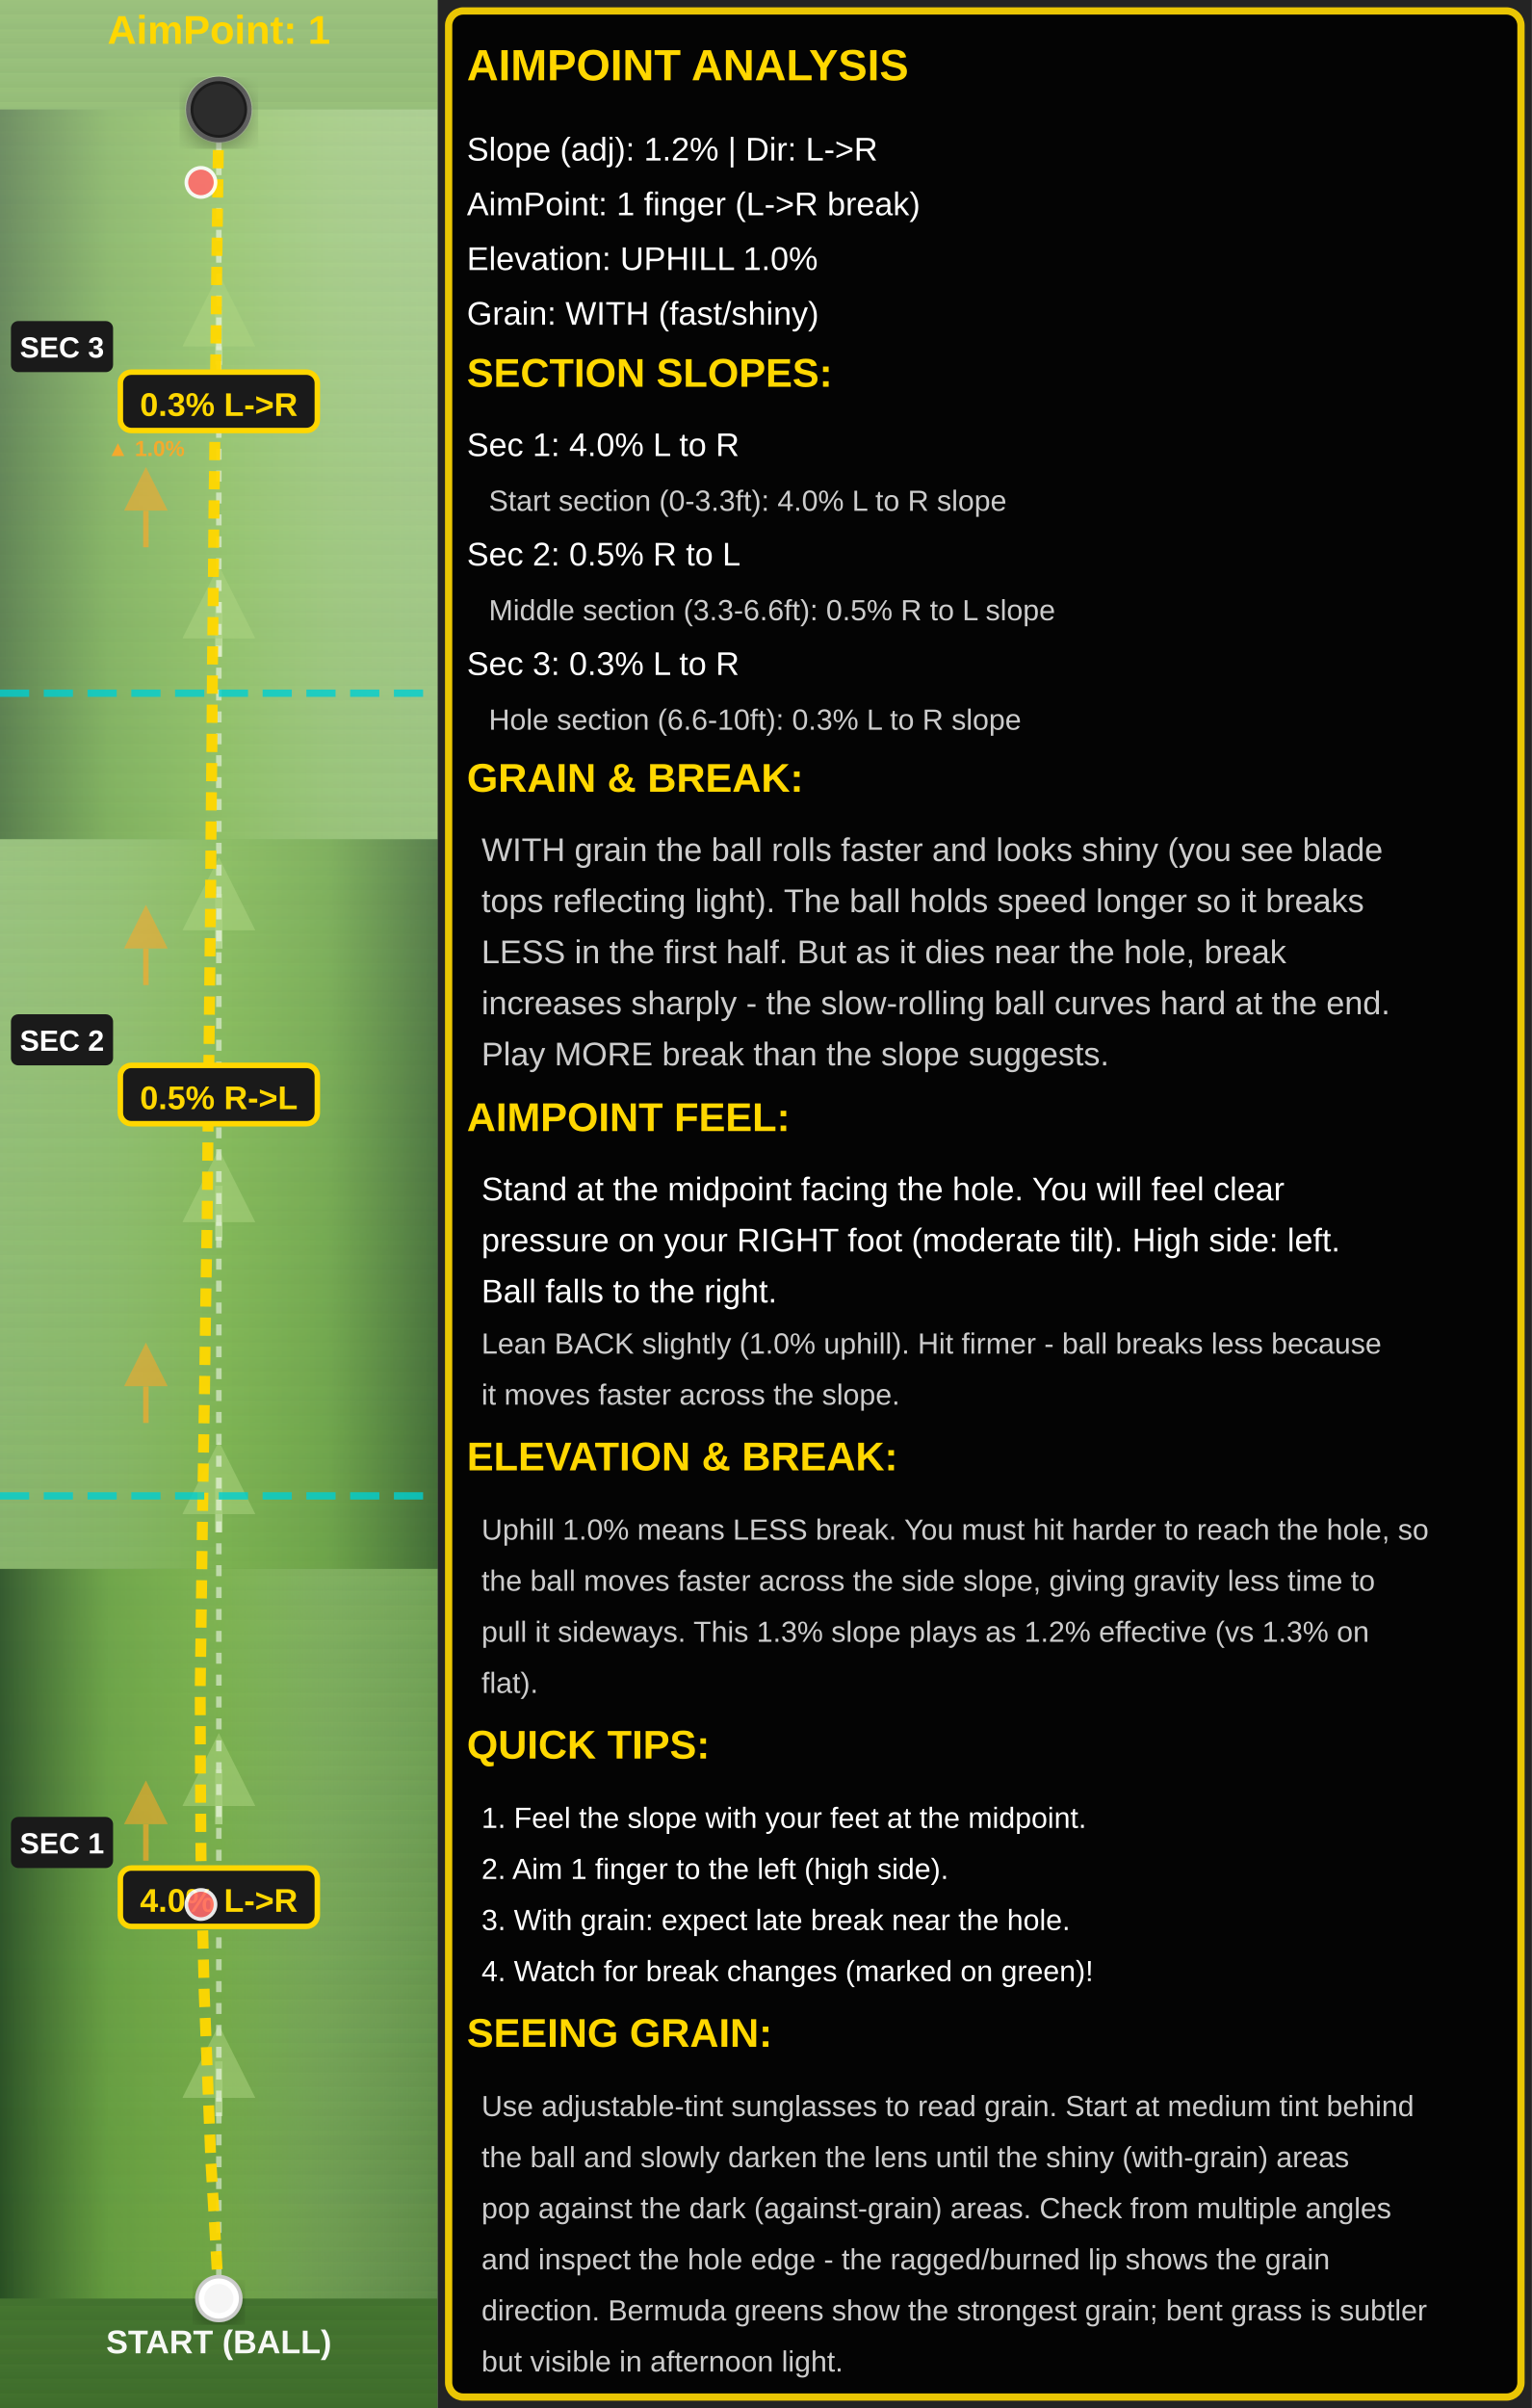
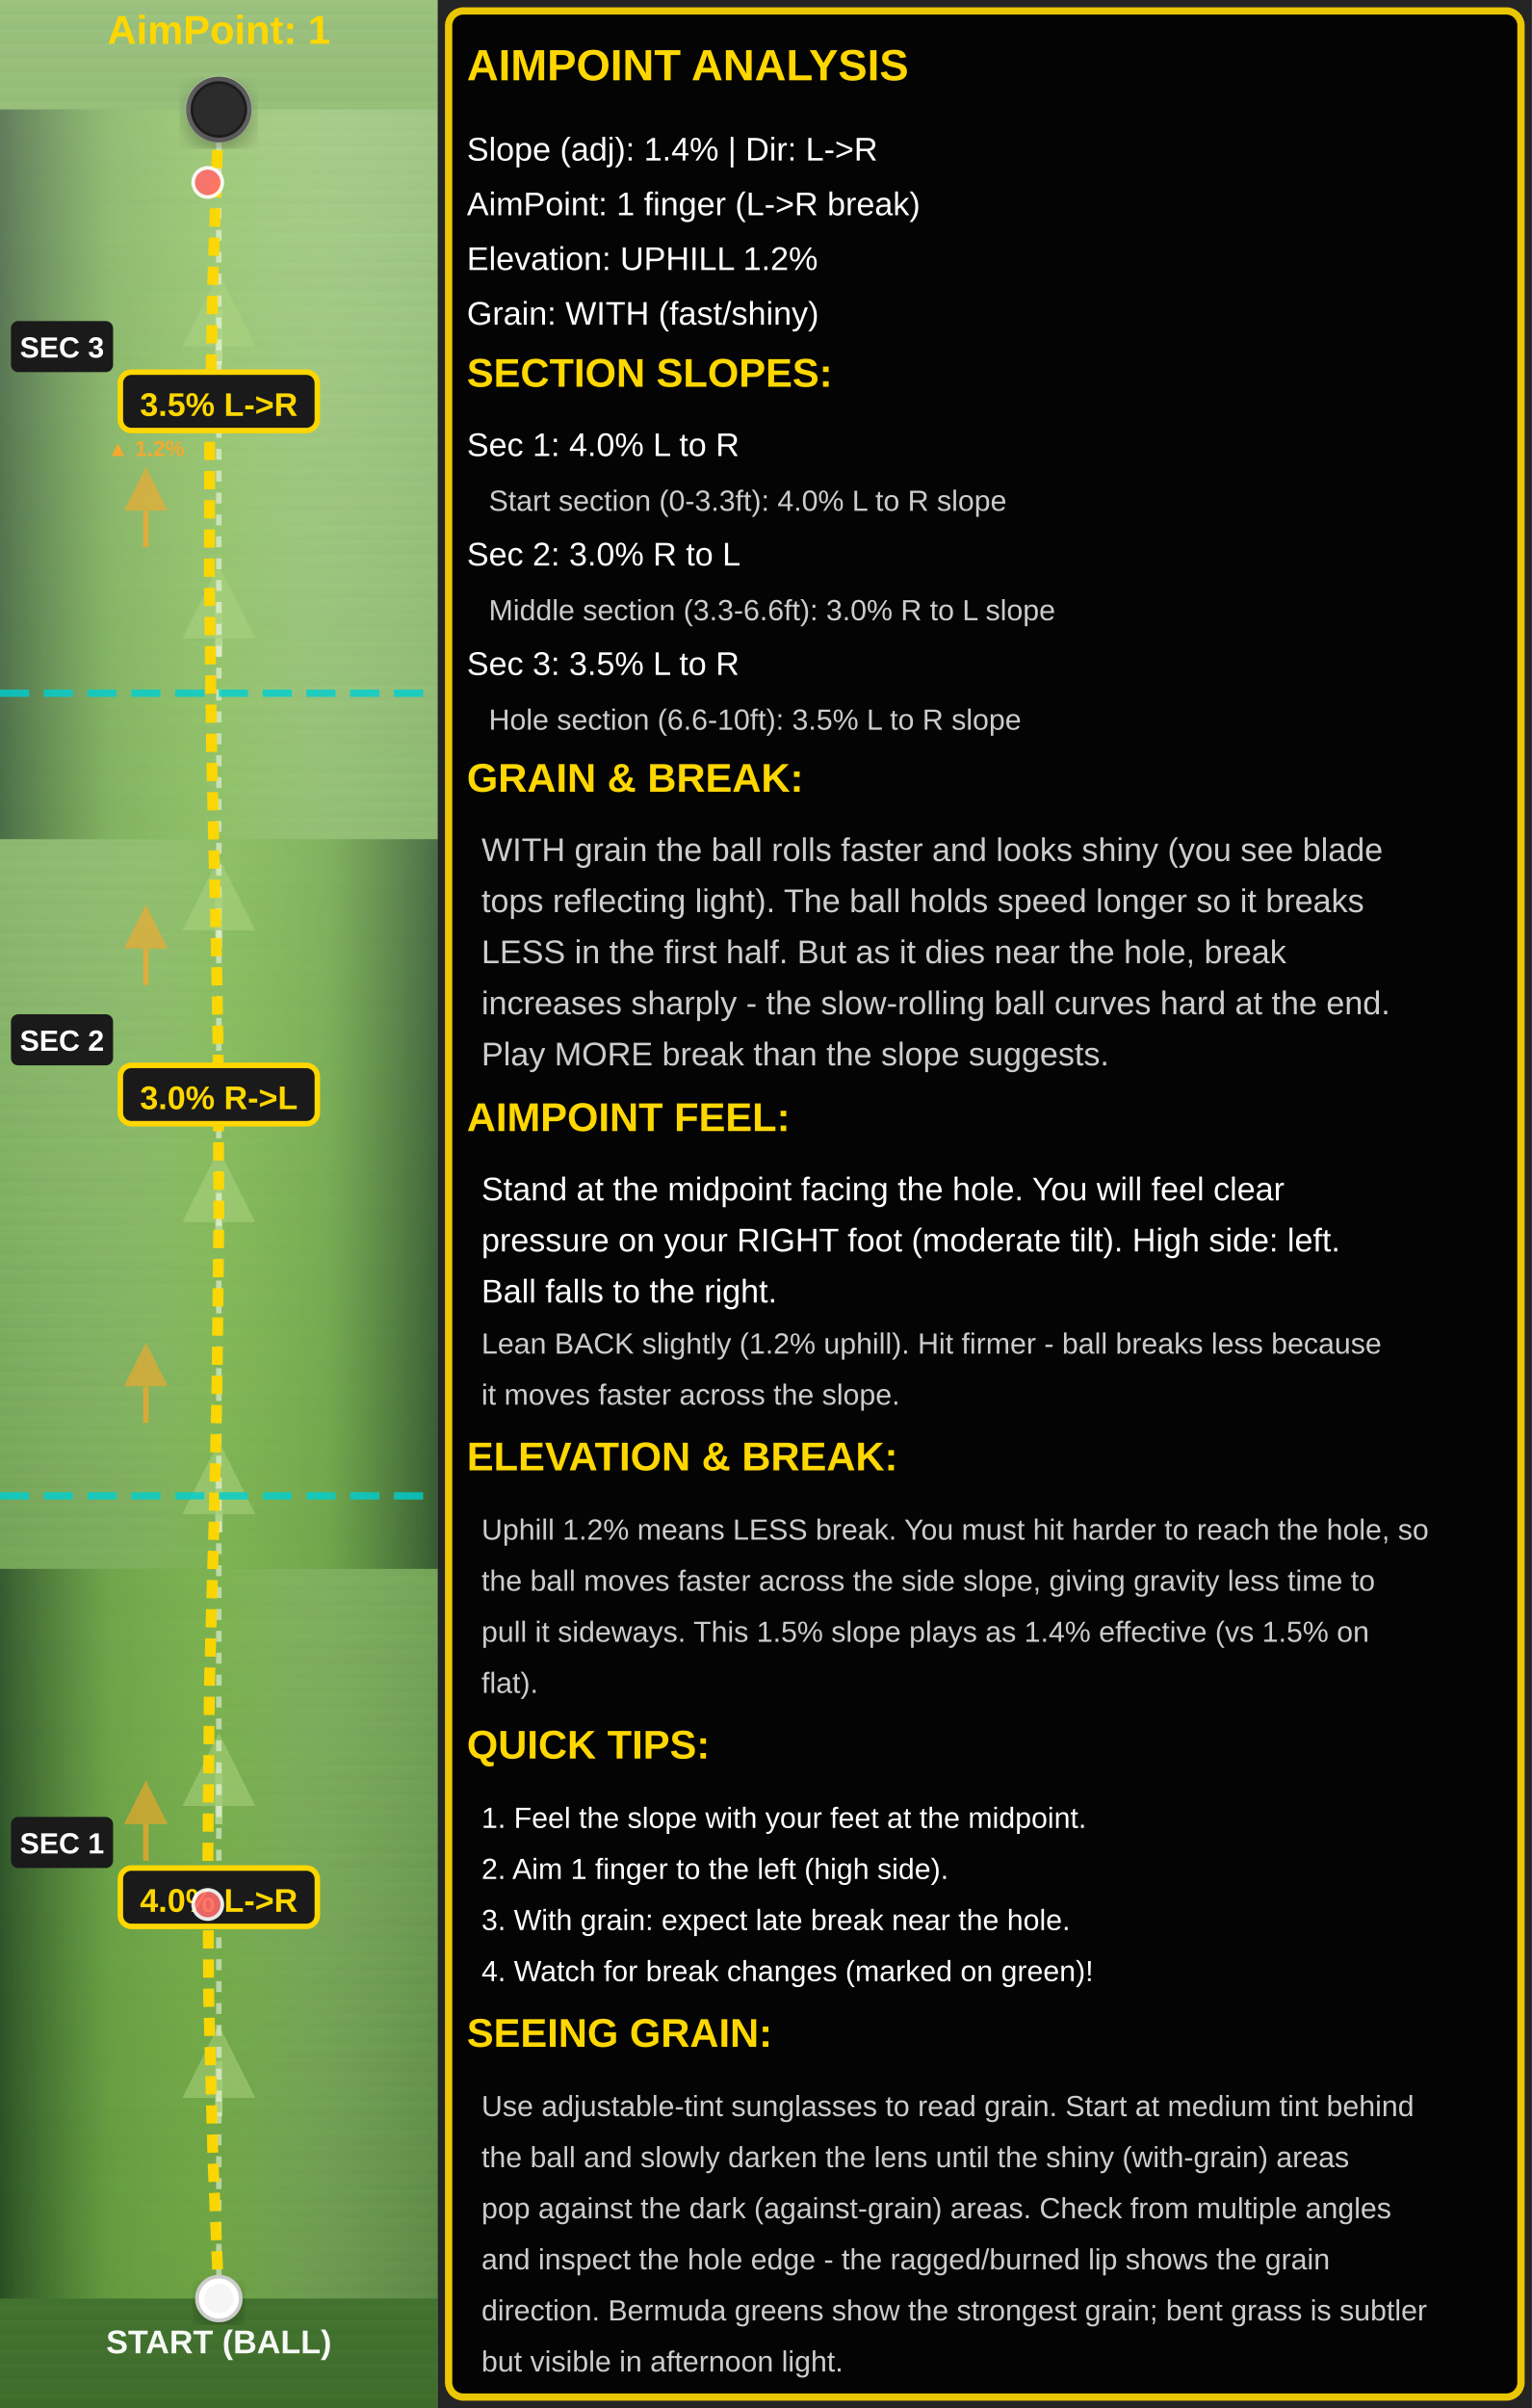
<svg xmlns="http://www.w3.org/2000/svg" width="420" height="660">
  <defs>
    <linearGradient id="baseGreen" x1="0%" y1="0%" x2="0%" y2="100%">
      <stop offset="0%" style="stop-color:#689F38;stop-opacity:1" />
      <stop offset="50%" style="stop-color:#558B2F;stop-opacity:1" />
      <stop offset="100%" style="stop-color:#4A7C27;stop-opacity:1" />
    </linearGradient>
    <linearGradient id="grainGradient" x1="0%" y1="0%" x2="0%" y2="100%">
      <stop offset="0%" style="stop-color:#E8F5E9;stop-opacity:0.6" />
      <stop offset="30%" style="stop-color:#C8E6C9;stop-opacity:0.5" />
      <stop offset="60%" style="stop-color:#A5D6A7;stop-opacity:0.35" />
      <stop offset="100%" style="stop-color:#81C784;stop-opacity:0.2" />
    </linearGradient>
    <linearGradient id="elevationGradient" x1="0%" y1="0%" x2="0%" y2="100%">
-       <stop offset="0%" style="stop-color:#AED581;stop-opacity:0.20" />
-       <stop offset="50%" style="stop-color:#689F38;stop-opacity:0.43" />
-       <stop offset="100%" style="stop-color:#1B3D14;stop-opacity:0.67" />
+       <stop offset="0%" style="stop-color:#AED581;stop-opacity:0.21" />
+       <stop offset="50%" style="stop-color:#689F38;stop-opacity:0.45" />
+       <stop offset="100%" style="stop-color:#1B3D14;stop-opacity:0.70" />
    </linearGradient>
    <linearGradient id="breakGradientSec1" x1="0%" y1="0%" x2="100%" y2="0%">
      <stop offset="0%" style="stop-color:#1B3D14;stop-opacity:1.0" />
      <stop offset="25%" style="stop-color:#689F38;stop-opacity:0.8" />
      <stop offset="50%" style="stop-color:#8BC34A;stop-opacity:0.6" />
      <stop offset="75%" style="stop-color:#AED581;stop-opacity:0.4" />
      <stop offset="100%" style="stop-color:#C5E1A5;stop-opacity:0.2" />
    </linearGradient>
    <linearGradient id="breakGradientSec2" x1="0%" y1="0%" x2="100%" y2="0%">
-       <stop offset="0%" style="stop-color:#C5E1A5;stop-opacity:0.41" />
-       <stop offset="25%" style="stop-color:#AED581;stop-opacity:0.472" />
-       <stop offset="50%" style="stop-color:#8BC34A;stop-opacity:0.565" />
-       <stop offset="75%" style="stop-color:#689F38;stop-opacity:0.642" />
-       <stop offset="100%" style="stop-color:#1B3D14;stop-opacity:0.72" />
+       <stop offset="0%" style="stop-color:#C5E1A5;stop-opacity:0.2" />
+       <stop offset="25%" style="stop-color:#AED581;stop-opacity:0.36" />
+       <stop offset="50%" style="stop-color:#8BC34A;stop-opacity:0.6" />
+       <stop offset="75%" style="stop-color:#689F38;stop-opacity:0.8" />
+       <stop offset="100%" style="stop-color:#1B3D14;stop-opacity:1.0" />
    </linearGradient>
    <linearGradient id="breakGradientSec3" x1="0%" y1="0%" x2="100%" y2="0%">
-       <stop offset="0%" style="stop-color:#1B3D14;stop-opacity:0.72" />
-       <stop offset="25%" style="stop-color:#689F38;stop-opacity:0.642" />
-       <stop offset="50%" style="stop-color:#8BC34A;stop-opacity:0.565" />
-       <stop offset="75%" style="stop-color:#AED581;stop-opacity:0.488" />
-       <stop offset="100%" style="stop-color:#C5E1A5;stop-opacity:0.41" />
+       <stop offset="0%" style="stop-color:#1B3D14;stop-opacity:1.0" />
+       <stop offset="25%" style="stop-color:#689F38;stop-opacity:0.8" />
+       <stop offset="50%" style="stop-color:#8BC34A;stop-opacity:0.6" />
+       <stop offset="75%" style="stop-color:#AED581;stop-opacity:0.4" />
+       <stop offset="100%" style="stop-color:#C5E1A5;stop-opacity:0.2" />
    </linearGradient>
    <linearGradient id="holeGrainGradient" x1="50%" y1="0%" x2="50%" y2="100%">
      <stop offset="0%" style="stop-color:#FFFFFF;stop-opacity:0.3" />
      <stop offset="50%" style="stop-color:#CCCCCC;stop-opacity:0.5" />
      <stop offset="100%" style="stop-color:#999999;stop-opacity:0.6" />
    </linearGradient>
    <filter id="shadow">
      <feDropShadow dx="0" dy="2" stdDeviation="3" flood-opacity="0.3" />
    </filter>
    <marker id="arrowhead-grain" markerWidth="10" markerHeight="10" refX="5" refY="5" orient="auto">
      <polygon points="0,0 10,5 0,10" fill="#AED581" opacity="0.7" />
    </marker>
    <marker id="arrowhead-elev-up" markerWidth="8" markerHeight="8" refX="4" refY="8" orient="0">
      <polygon points="4,0 8,8 0,8" fill="#FFA726" opacity="0.85" />
    </marker>
    <marker id="arrowhead-elev-down" markerWidth="8" markerHeight="8" refX="4" refY="0" orient="0">
      <polygon points="0,0 8,0 4,8" fill="#4FC3F7" opacity="0.85" />
    </marker>
    <pattern id="grassTexture" x="0" y="0" width="4" height="4" patternUnits="userSpaceOnUse">
      <rect width="4" height="4" fill="url(#baseGreen)" opacity="0.95" />
      <line x1="0" y1="2" x2="4" y2="2" stroke="#5A9B3F" stroke-width="0.5" opacity="0.3" />
    </pattern>
  </defs>
  <rect width="120" height="660" fill="url(#baseGreen)" />
  <rect width="120" height="660" fill="url(#grassTexture)" opacity="0.3" />
  <rect width="120" height="660" fill="url(#elevationGradient)" opacity="0.7" />
  <rect x="0" y="430.0" width="120" height="200.0" fill="url(#breakGradientSec1)" opacity="1.0" />
  <rect x="0" y="230.0" width="120" height="200.0" fill="url(#breakGradientSec2)" opacity="1.0" />
  <rect x="0" y="30" width="120" height="200.0" fill="url(#breakGradientSec3)" opacity="1.0" />
  <rect width="120" height="660" fill="url(#grainGradient)" opacity="0.6" />
  <line x1="60.0" y1="100" x2="60.0" y2="85" stroke="#C5E1A5" stroke-width="2" opacity="0.7" marker-end="url(#arrowhead-grain)" />
  <line x1="60.0" y1="180" x2="60.0" y2="165" stroke="#C5E1A5" stroke-width="2" opacity="0.7" marker-end="url(#arrowhead-grain)" />
  <line x1="60.0" y1="260" x2="60.0" y2="245" stroke="#C5E1A5" stroke-width="2" opacity="0.7" marker-end="url(#arrowhead-grain)" />
  <line x1="60.0" y1="340" x2="60.0" y2="325" stroke="#C5E1A5" stroke-width="2" opacity="0.7" marker-end="url(#arrowhead-grain)" />
  <line x1="60.0" y1="420" x2="60.0" y2="405" stroke="#C5E1A5" stroke-width="2" opacity="0.7" marker-end="url(#arrowhead-grain)" />
  <line x1="60.0" y1="500" x2="60.0" y2="485" stroke="#C5E1A5" stroke-width="2" opacity="0.7" marker-end="url(#arrowhead-grain)" />
  <line x1="60.0" y1="580" x2="60.0" y2="565" stroke="#C5E1A5" stroke-width="2" opacity="0.7" marker-end="url(#arrowhead-grain)" />
-   <line x1="40.0" y1="150" x2="40.0" y2="140" stroke="#FFA726" stroke-width="1.5" opacity="0.65" marker-end="url(#arrowhead-elev-up)" />
-   <line x1="40.0" y1="270" x2="40.0" y2="260" stroke="#FFA726" stroke-width="1.5" opacity="0.65" marker-end="url(#arrowhead-elev-up)" />
-   <line x1="40.0" y1="390" x2="40.0" y2="380" stroke="#FFA726" stroke-width="1.5" opacity="0.65" marker-end="url(#arrowhead-elev-up)" />
-   <line x1="40.0" y1="510" x2="40.0" y2="500" stroke="#FFA726" stroke-width="1.5" opacity="0.65" marker-end="url(#arrowhead-elev-up)" />
-   <text x="40.0" y="125" font-family="Arial, sans-serif" font-size="6" fill="#FFA726" text-anchor="middle" font-weight="bold" opacity="0.9">▲ 1.0%</text>
+   <line x1="40.0" y1="150" x2="40.0" y2="140" stroke="#FFA726" stroke-width="1.5" opacity="0.68" marker-end="url(#arrowhead-elev-up)" />
+   <line x1="40.0" y1="270" x2="40.0" y2="260" stroke="#FFA726" stroke-width="1.5" opacity="0.68" marker-end="url(#arrowhead-elev-up)" />
+   <line x1="40.0" y1="390" x2="40.0" y2="380" stroke="#FFA726" stroke-width="1.5" opacity="0.68" marker-end="url(#arrowhead-elev-up)" />
+   <line x1="40.0" y1="510" x2="40.0" y2="500" stroke="#FFA726" stroke-width="1.5" opacity="0.68" marker-end="url(#arrowhead-elev-up)" />
+   <text x="40.0" y="125" font-family="Arial, sans-serif" font-size="6" fill="#FFA726" text-anchor="middle" font-weight="bold" opacity="0.9">▲ 1.2%</text>
  <line x1="60.0" y1="630" x2="60.0" y2="30.0" stroke="#FFFFFF" stroke-width="1.5" stroke-dasharray="3,3" opacity="0.5" />
-   <path d="M 60.0 630.0 C 59.3 617.5, 58.5 604.6, 57.8 592.0 C 57.2 577.0, 56.6 561.5, 56.0 546.5 C 55.7 533.9, 55.4 521.0, 55.1 508.5 C 55.0 493.4, 54.9 477.9, 54.9 462.9 C 55.1 447.9, 55.3 432.4, 55.5 417.3 C 55.7 404.8, 55.9 391.9, 56.1 379.4 C 56.3 364.3, 56.5 348.8, 56.8 333.8 C 56.9 318.8, 57.1 303.3, 57.3 288.2 C 57.4 275.7, 57.6 262.8, 57.7 250.3 C 57.8 235.2, 57.9 219.7, 58.1 204.7 C 58.2 189.6, 58.3 174.2, 58.5 159.1 C 58.6 146.6, 58.7 133.7, 58.9 121.1 C 59.1 106.1, 59.2 90.6, 59.4 75.6 C 59.6 60.5, 59.8 45.0, 60.0 30.0" stroke="#FFD700" stroke-width="3" fill="none" stroke-dasharray="5,3" opacity="0.95" />
+   <path d="M 60.0 630.0 C 59.5 617.5, 58.9 604.6, 58.4 592.0 C 58.0 577.0, 57.6 561.5, 57.2 546.5 C 57.1 533.9, 57.1 521.0, 57.0 508.5 C 57.1 493.4, 57.3 477.9, 57.4 462.9 C 57.8 447.9, 58.2 432.4, 58.7 417.3 C 59.0 404.8, 59.2 391.9, 59.5 379.4 C 59.7 364.3, 59.8 348.8, 60.0 333.8 C 59.9 318.8, 59.9 303.3, 59.8 288.2 C 59.6 275.7, 59.4 262.8, 59.1 250.3 C 58.7 235.2, 58.3 219.7, 58.0 204.7 C 57.8 189.6, 57.6 174.2, 57.4 159.1 C 57.4 146.6, 57.5 133.7, 57.5 121.1 C 57.8 106.1, 58.1 90.6, 58.4 75.6 C 58.9 60.5, 59.5 45.0, 60.0 30.0" stroke="#FFD700" stroke-width="3" fill="none" stroke-dasharray="5,3" opacity="0.95" />
  <line x1="0" y1="410.0" x2="120" y2="410.0" stroke="#00CED1" stroke-width="2" opacity="0.8" stroke-dasharray="8,4" />
  <line x1="0" y1="190.0" x2="120" y2="190.0" stroke="#00CED1" stroke-width="2" opacity="0.8" stroke-dasharray="8,4" />
  <rect x="3" y="498.0" width="28" height="14" fill="#1A1A1A" rx="2" />
  <text x="17" y="508.0" font-family="Arial, sans-serif" font-size="8" fill="#FFFFFF" text-anchor="middle" font-weight="bold">SEC 1</text>
  <rect x="33.0" y="512.0" width="54" height="16" fill="#1A1A1A" rx="3" stroke="#FFD700" stroke-width="1.5" />
  <text x="60.0" y="524.0" font-family="Arial, sans-serif" font-size="9" fill="#FFD700" text-anchor="middle" font-weight="bold">4.0% L-&gt;R</text>
  <rect x="3" y="278.0" width="28" height="14" fill="#1A1A1A" rx="2" />
  <text x="17" y="288.0" font-family="Arial, sans-serif" font-size="8" fill="#FFFFFF" text-anchor="middle" font-weight="bold">SEC 2</text>
  <rect x="33.0" y="292.0" width="54" height="16" fill="#1A1A1A" rx="3" stroke="#FFD700" stroke-width="1.5" />
-   <text x="60.0" y="304.0" font-family="Arial, sans-serif" font-size="9" fill="#FFD700" text-anchor="middle" font-weight="bold">0.5% R-&gt;L</text>
+   <text x="60.0" y="304.0" font-family="Arial, sans-serif" font-size="9" fill="#FFD700" text-anchor="middle" font-weight="bold">3.0% R-&gt;L</text>
  <rect x="3" y="88.0" width="28" height="14" fill="#1A1A1A" rx="2" />
  <text x="17" y="98.0" font-family="Arial, sans-serif" font-size="8" fill="#FFFFFF" text-anchor="middle" font-weight="bold">SEC 3</text>
  <rect x="33.0" y="102.0" width="54" height="16" fill="#1A1A1A" rx="3" stroke="#FFD700" stroke-width="1.5" />
-   <text x="60.0" y="114.0" font-family="Arial, sans-serif" font-size="9" fill="#FFD700" text-anchor="middle" font-weight="bold">0.3% L-&gt;R</text>
-   <circle cx="55.094" cy="522" r="4" fill="#FF6B6B" opacity="0.9" stroke="#FFFFFF" stroke-width="1" />
-   <circle cx="55.094" cy="50" r="4" fill="#FF6B6B" opacity="0.9" stroke="#FFFFFF" stroke-width="1" />
+   <text x="60.0" y="114.0" font-family="Arial, sans-serif" font-size="9" fill="#FFD700" text-anchor="middle" font-weight="bold">3.5% L-&gt;R</text>
+   <circle cx="56.956" cy="522" r="4" fill="#FF6B6B" opacity="0.9" stroke="#FFFFFF" stroke-width="1" />
+   <circle cx="56.956" cy="50" r="4" fill="#FF6B6B" opacity="0.9" stroke="#FFFFFF" stroke-width="1" />
  <text x="60.0" y="12" font-family="Arial, sans-serif" font-size="11" fill="#FFD700" text-anchor="middle" font-weight="bold">AimPoint: 1</text>
  <circle cx="60.0" cy="30.0" r="9" fill="#1A1A1A" filter="url(#shadow)" />
  <circle cx="60.0" cy="30.0" r="7" fill="#2C2C2C" />
  <circle cx="60.0" cy="30.0" r="8.5" fill="none" stroke="url(#holeGrainGradient)" stroke-width="1.5" opacity="0.8" />
  <circle cx="60.0" cy="630" r="6" fill="#FFFFFF" stroke="#CCCCCC" stroke-width="1" filter="url(#shadow)" />
  <circle cx="60.0" cy="630" r="4" fill="#F5F5F5" />
  <text x="60.0" y="645" font-family="Arial, sans-serif" font-size="9" fill="#FFFFFF" text-anchor="middle" font-weight="bold" opacity="0.95">START (BALL)</text>
  <rect x="120" y="0" width="300" height="660" fill="#1A1A1A" opacity="0.95" />
  <rect x="123" y="3" width="294" height="654" fill="#000000" opacity="0.9" rx="4" stroke="#FFD700" stroke-width="2" />
  <text x="128" y="22" font-family="Arial, sans-serif" font-size="12" fill="#FFD700" font-weight="bold">AIMPOINT ANALYSIS</text>
-   <text x="128" y="44" font-family="Arial, sans-serif" font-size="9" fill="#FFFFFF">Slope (adj): 1.2%  |  Dir: L-&gt;R</text>
+   <text x="128" y="44" font-family="Arial, sans-serif" font-size="9" fill="#FFFFFF">Slope (adj): 1.4%  |  Dir: L-&gt;R</text>
  <text x="128" y="59" font-family="Arial, sans-serif" font-size="9" fill="#FFFFFF">AimPoint: 1 finger (L-&gt;R break)</text>
-   <text x="128" y="74" font-family="Arial, sans-serif" font-size="9" fill="#FFFFFF">Elevation: UPHILL 1.0%</text>
+   <text x="128" y="74" font-family="Arial, sans-serif" font-size="9" fill="#FFFFFF">Elevation: UPHILL 1.2%</text>
  <text x="128" y="89" font-family="Arial, sans-serif" font-size="9" fill="#FFFFFF">Grain: WITH (fast/shiny)</text>
  <text x="128" y="106" font-family="Arial, sans-serif" font-size="11" fill="#FFD700" font-weight="bold">SECTION SLOPES:</text>
  <text x="128" y="125" font-family="Arial, sans-serif" font-size="9" fill="#FFFFFF">Sec 1: 4.0% L to R</text>
  <text x="134" y="140" font-family="Arial, sans-serif" font-size="8" fill="#CCCCCC">Start section (0-3.3ft): 4.0% L to R slope</text>
-   <text x="128" y="155" font-family="Arial, sans-serif" font-size="9" fill="#FFFFFF">Sec 2: 0.5% R to L</text>
-   <text x="134" y="170" font-family="Arial, sans-serif" font-size="8" fill="#CCCCCC">Middle section (3.3-6.6ft): 0.5% R to L slope</text>
-   <text x="128" y="185" font-family="Arial, sans-serif" font-size="9" fill="#FFFFFF">Sec 3: 0.3% L to R</text>
-   <text x="134" y="200" font-family="Arial, sans-serif" font-size="8" fill="#CCCCCC">Hole section (6.6-10ft): 0.3% L to R slope</text>
+   <text x="128" y="155" font-family="Arial, sans-serif" font-size="9" fill="#FFFFFF">Sec 2: 3.0% R to L</text>
+   <text x="134" y="170" font-family="Arial, sans-serif" font-size="8" fill="#CCCCCC">Middle section (3.3-6.6ft): 3.0% R to L slope</text>
+   <text x="128" y="185" font-family="Arial, sans-serif" font-size="9" fill="#FFFFFF">Sec 3: 3.5% L to R</text>
+   <text x="134" y="200" font-family="Arial, sans-serif" font-size="8" fill="#CCCCCC">Hole section (6.6-10ft): 3.5% L to R slope</text>
  <text x="128" y="217" font-family="Arial, sans-serif" font-size="11" fill="#FFD700" font-weight="bold">GRAIN &amp; BREAK:</text>
  <text x="132" y="236" font-family="Arial, sans-serif" font-size="9" fill="#CCCCCC">WITH grain the ball rolls faster and looks shiny (you see blade</text>
  <text x="132" y="250" font-family="Arial, sans-serif" font-size="9" fill="#CCCCCC">tops reflecting light). The ball holds speed longer so it breaks</text>
  <text x="132" y="264" font-family="Arial, sans-serif" font-size="9" fill="#CCCCCC">LESS in the first half. But as it dies near the hole, break</text>
  <text x="132" y="278" font-family="Arial, sans-serif" font-size="9" fill="#CCCCCC">increases sharply - the slow-rolling ball curves hard at the end.</text>
  <text x="132" y="292" font-family="Arial, sans-serif" font-size="9" fill="#CCCCCC">Play MORE break than the slope suggests.</text>
  <text x="128" y="310" font-family="Arial, sans-serif" font-size="11" fill="#FFD700" font-weight="bold">AIMPOINT FEEL:</text>
  <text x="132" y="329" font-family="Arial, sans-serif" font-size="9" fill="#FFFFFF">Stand at the midpoint facing the hole. You will feel clear</text>
  <text x="132" y="343" font-family="Arial, sans-serif" font-size="9" fill="#FFFFFF">pressure on your RIGHT foot (moderate tilt). High side: left.</text>
  <text x="132" y="357" font-family="Arial, sans-serif" font-size="9" fill="#FFFFFF">Ball falls to the right.</text>
-   <text x="132" y="371" font-family="Arial, sans-serif" font-size="8" fill="#CCCCCC">Lean BACK slightly (1.0% uphill). Hit firmer - ball breaks less because</text>
+   <text x="132" y="371" font-family="Arial, sans-serif" font-size="8" fill="#CCCCCC">Lean BACK slightly (1.2% uphill). Hit firmer - ball breaks less because</text>
  <text x="132" y="385" font-family="Arial, sans-serif" font-size="8" fill="#CCCCCC">it moves faster across the slope.</text>
  <text x="128" y="403" font-family="Arial, sans-serif" font-size="11" fill="#FFD700" font-weight="bold">ELEVATION &amp; BREAK:</text>
-   <text x="132" y="422" font-family="Arial, sans-serif" font-size="8" fill="#CCCCCC">Uphill 1.0% means LESS break. You must hit harder to reach the hole, so</text>
+   <text x="132" y="422" font-family="Arial, sans-serif" font-size="8" fill="#CCCCCC">Uphill 1.2% means LESS break. You must hit harder to reach the hole, so</text>
  <text x="132" y="436" font-family="Arial, sans-serif" font-size="8" fill="#CCCCCC">the ball moves faster across the side slope, giving gravity less time to</text>
-   <text x="132" y="450" font-family="Arial, sans-serif" font-size="8" fill="#CCCCCC">pull it sideways. This 1.3% slope plays as 1.2% effective (vs 1.3% on</text>
+   <text x="132" y="450" font-family="Arial, sans-serif" font-size="8" fill="#CCCCCC">pull it sideways. This 1.5% slope plays as 1.4% effective (vs 1.5% on</text>
  <text x="132" y="464" font-family="Arial, sans-serif" font-size="8" fill="#CCCCCC">flat).</text>
  <text x="128" y="482" font-family="Arial, sans-serif" font-size="11" fill="#FFD700" font-weight="bold">QUICK TIPS:</text>
  <text x="132" y="501" font-family="Arial, sans-serif" font-size="8" fill="#FFFFFF">1. Feel the slope with your feet at the midpoint.</text>
  <text x="132" y="515" font-family="Arial, sans-serif" font-size="8" fill="#FFFFFF">2. Aim 1 finger to the left (high side).</text>
  <text x="132" y="529" font-family="Arial, sans-serif" font-size="8" fill="#FFFFFF">3. With grain: expect late break near the hole.</text>
  <text x="132" y="543" font-family="Arial, sans-serif" font-size="8" fill="#FFFFFF">4. Watch for break changes (marked on green)!</text>
  <text x="128" y="561" font-family="Arial, sans-serif" font-size="11" fill="#FFD700" font-weight="bold">SEEING GRAIN:</text>
  <text x="132" y="580" font-family="Arial, sans-serif" font-size="8" fill="#CCCCCC">Use adjustable-tint sunglasses to read grain. Start at medium tint behind</text>
  <text x="132" y="594" font-family="Arial, sans-serif" font-size="8" fill="#CCCCCC">the ball and slowly darken the lens until the shiny (with-grain) areas</text>
  <text x="132" y="608" font-family="Arial, sans-serif" font-size="8" fill="#CCCCCC">pop against the dark (against-grain) areas. Check from multiple angles</text>
  <text x="132" y="622" font-family="Arial, sans-serif" font-size="8" fill="#CCCCCC">and inspect the hole edge - the ragged/burned lip shows the grain</text>
  <text x="132" y="636" font-family="Arial, sans-serif" font-size="8" fill="#CCCCCC">direction. Bermuda greens show the strongest grain; bent grass is subtler</text>
  <text x="132" y="650" font-family="Arial, sans-serif" font-size="8" fill="#CCCCCC">but visible in afternoon light.</text>
</svg>
